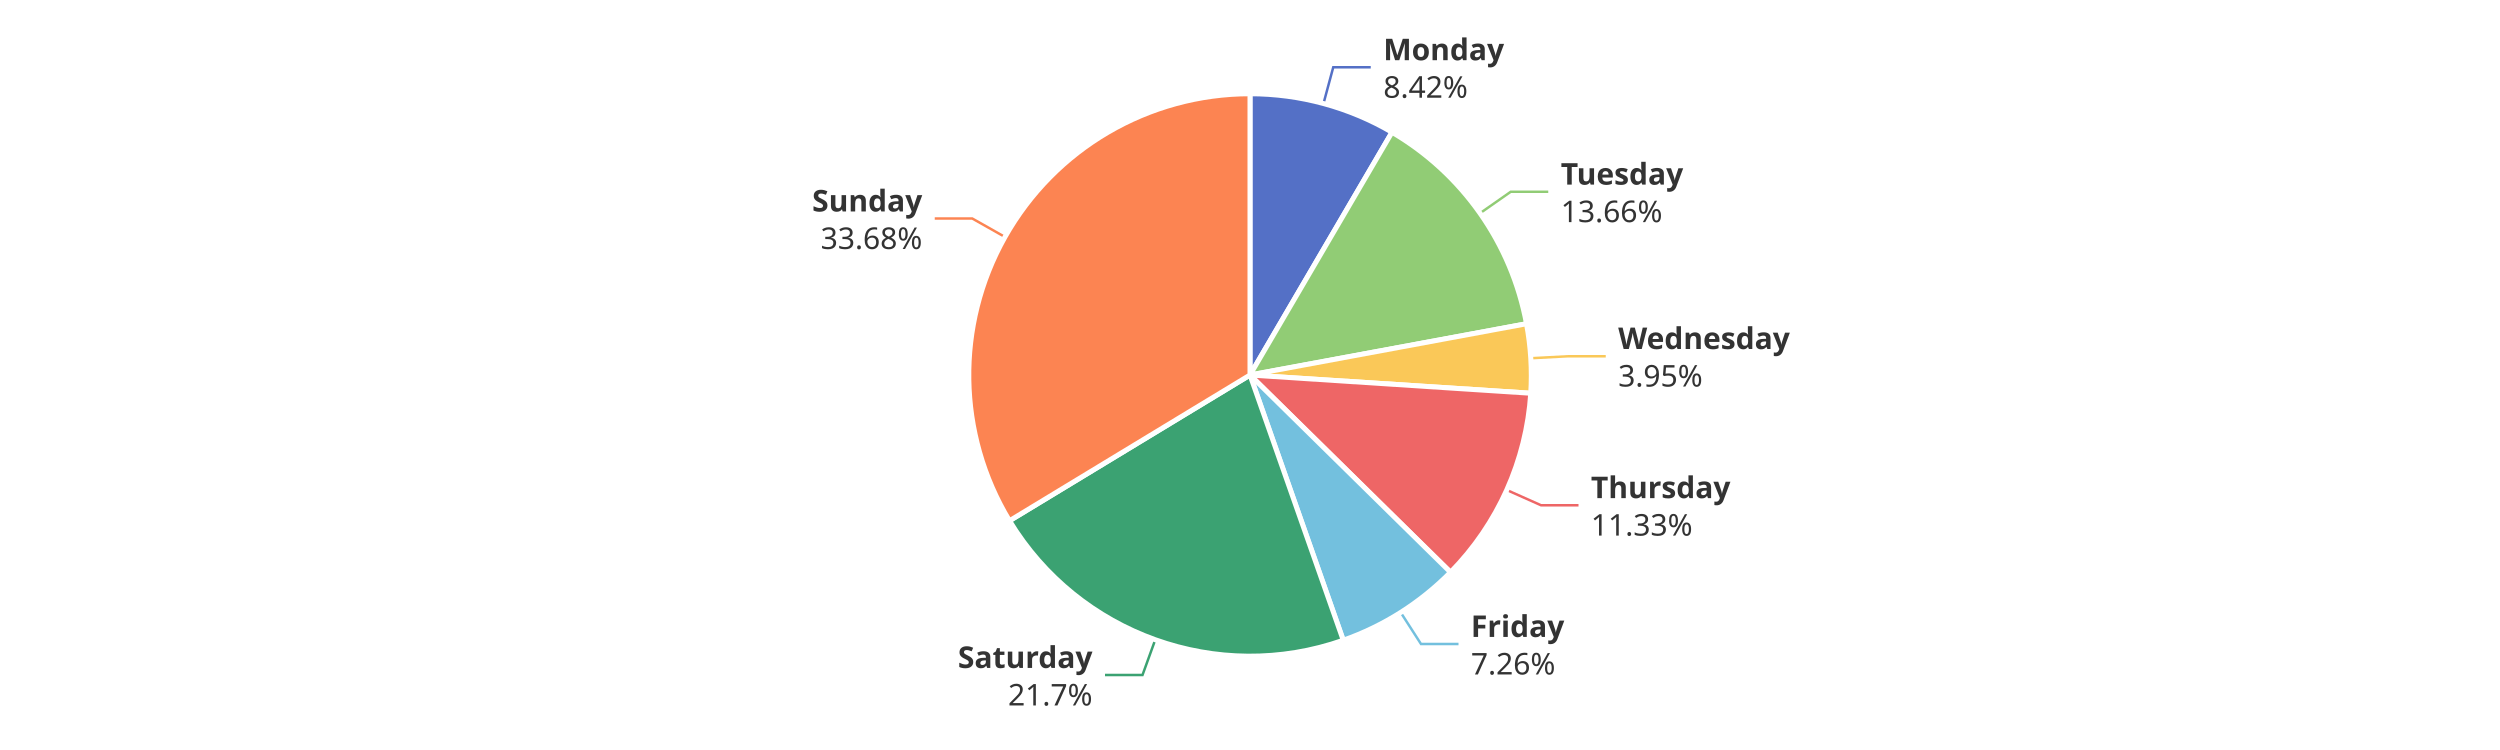
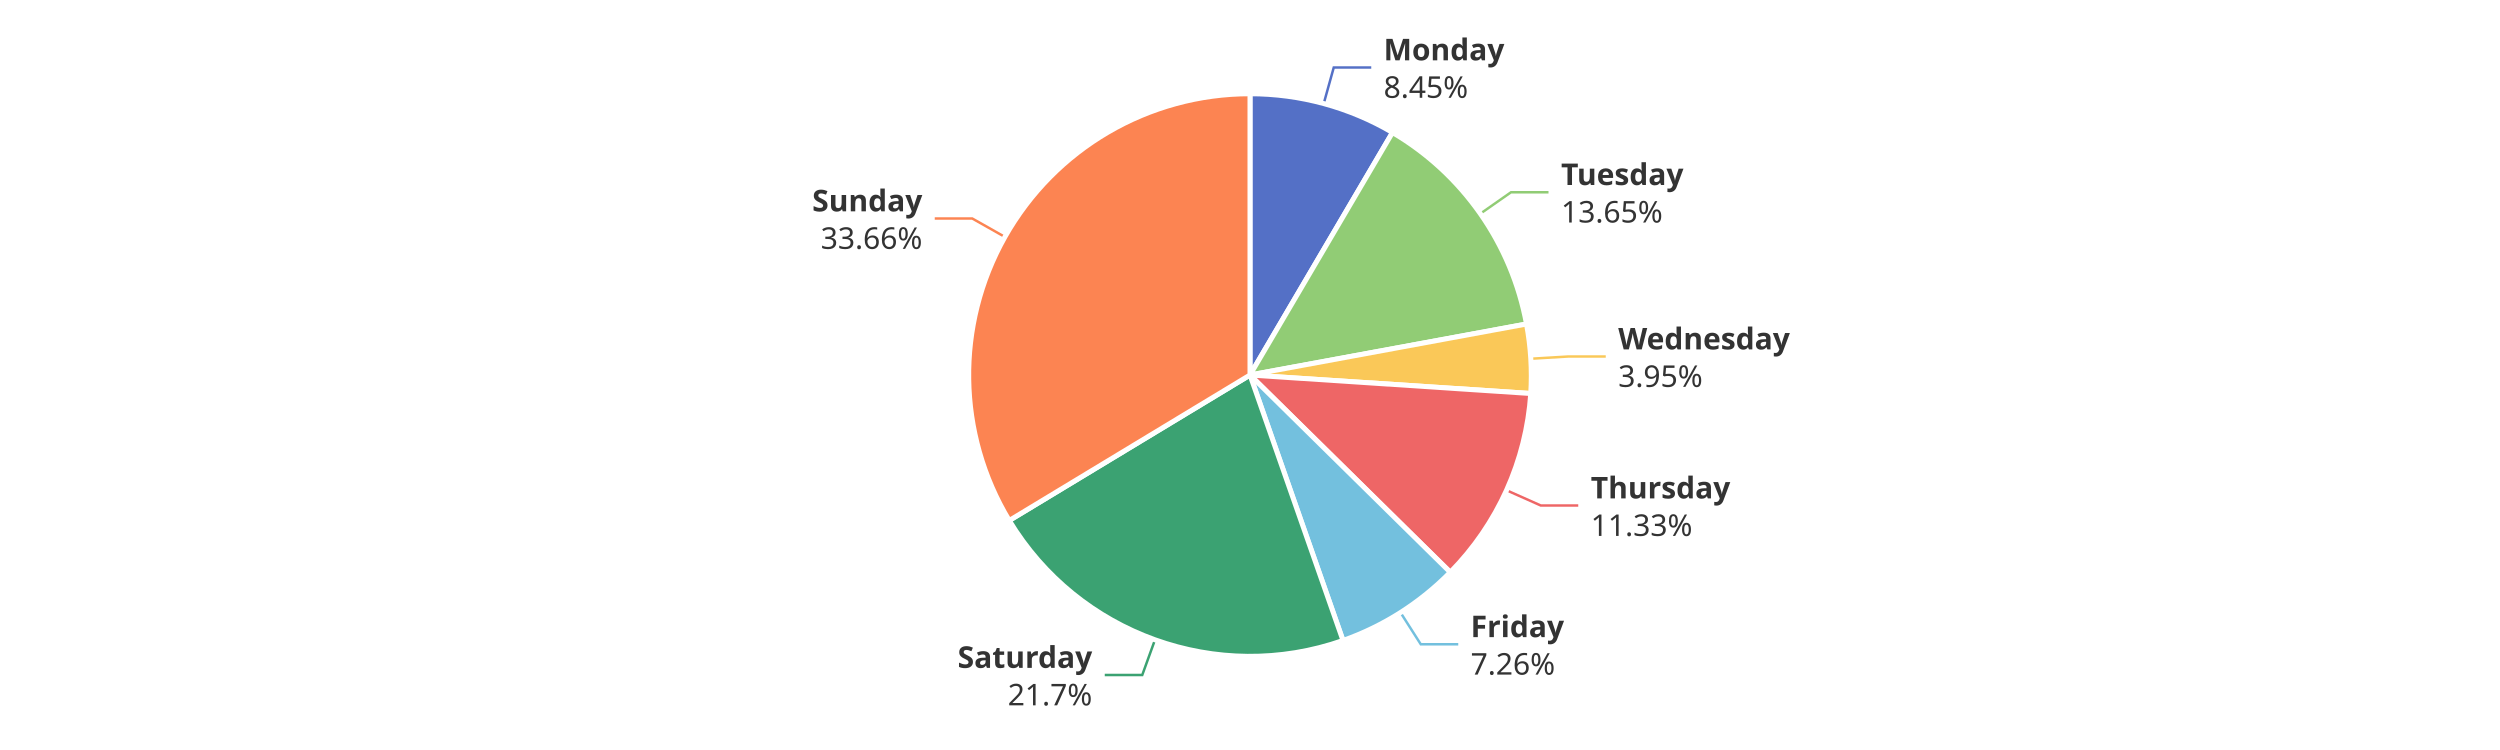
<svg xmlns="http://www.w3.org/2000/svg" width="1000" height="300" version="1.1" baseProfile="full" viewBox="0 0 1000 300">
  <rect width="1000" height="300" x="0" y="0" id="0" fill="#ffffff" />
-   <polyline points="529.4 41.4 533.3 26.9 548.3 26.9" fill="none" stroke="#5470c6" />
-   <polyline points="592 85.3 604.3 76.7 619.3 76.7" fill="none" stroke="#91cc75" />
-   <polyline points="612.3 143.3 627.3 142.5 642.3 142.5" fill="none" stroke="#fac858" />
-   <polyline points="602.7 196 616.4 202.1 631.4 202.1" fill="none" stroke="#ee6666" />
-   <polyline points="560.3 245 568.4 257.6 583.4 257.6" fill="none" stroke="#73c0de" />
-   <polyline points="462.1 255.9 457 270 442 270" fill="none" stroke="#3ba272" />
+   <polyline points="529.5 41.4 533.5 27 548.5 27" fill="none" stroke="#5470c6" />
+   <polyline points="592.1 85.5 604.4 76.9 619.4 76.9" fill="none" stroke="#91cc75" />
+   <polyline points="612.3 143.5 627.3 142.6 642.3 142.6" fill="none" stroke="#fac858" />
+   <polyline points="602.6 196.1 616.3 202.2 631.3 202.2" fill="none" stroke="#ee6666" />
+   <polyline points="560.2 245 568.3 257.7 583.3 257.7" fill="none" stroke="#73c0de" />
+   <polyline points="462 255.9 456.9 270 441.9 270" fill="none" stroke="#3ba272" />
  <polyline points="402 94.8 388.9 87.4 373.9 87.4" fill="none" stroke="#fc8452" />
-   <path d="M500 37.5A112.5 112.5 0 0 1 556.8 52.9L500 150Z" fill="#5470c6" stroke="#fff" stroke-width="2" stroke-linejoin="round" />
-   <path d="M556.8 52.9A112.5 112.5 0 0 1 610.6 129.5L500 150Z" fill="#91cc75" stroke="#fff" stroke-width="2" stroke-linejoin="round" />
-   <path d="M610.6 129.5A112.5 112.5 0 0 1 612.3 157.3L500 150Z" fill="#fac858" stroke="#fff" stroke-width="2" stroke-linejoin="round" />
-   <path d="M612.3 157.3A112.5 112.5 0 0 1 580.2 228.9L500 150Z" fill="#ee6666" stroke="#fff" stroke-width="2" stroke-linejoin="round" />
-   <path d="M580.2 228.9A112.5 112.5 0 0 1 537.3 256.1L500 150Z" fill="#73c0de" stroke="#fff" stroke-width="2" stroke-linejoin="round" />
-   <path d="M537.3 256.1A112.5 112.5 0 0 1 403.8 208.3L500 150Z" fill="#3ba272" stroke="#fff" stroke-width="2" stroke-linejoin="round" />
-   <path d="M403.8 208.3A112.5 112.5 0 0 1 500 37.5L500 150Z" fill="#fc8452" stroke="#fff" stroke-width="2" stroke-linejoin="round" />
-   <path d="M0 -15l42.8 0l0 30l-42.8 0Z" transform="translate(553.3379 26.9356)" fill="none" />
-   <text dominant-baseline="central" text-anchor="start" style="font-size:12px;font-family:sans-serif;font-weight:bold;" y="-7.5" transform="translate(553.3379 26.9356)" fill="#333" stroke="rgb(255,255,255)" stroke-width="2" paint-order="stroke" stroke-miterlimit="2">Monday</text>
-   <text dominant-baseline="central" text-anchor="start" style="font-size:12px;font-family:sans-serif;" y="7.5" transform="translate(553.3379 26.9356)" fill="#333" stroke="rgb(255,255,255)" stroke-width="2" paint-order="stroke" stroke-miterlimit="2">8.42%</text>
-   <path d="M0 -15l46.2 0l0 30l-46.2 0Z" transform="translate(624.3211 76.6968)" fill="none" />
-   <text dominant-baseline="central" text-anchor="start" style="font-size:12px;font-family:sans-serif;font-weight:bold;" y="-7.5" transform="translate(624.3211 76.6968)" fill="#333" stroke="rgb(255,255,255)" stroke-width="2" paint-order="stroke" stroke-miterlimit="2">Tuesday</text>
-   <text dominant-baseline="central" text-anchor="start" style="font-size:12px;font-family:sans-serif;" y="7.5" transform="translate(624.3211 76.6968)" fill="#333" stroke="rgb(255,255,255)" stroke-width="2" paint-order="stroke" stroke-miterlimit="2">13.66%</text>
-   <path d="M0 -15l63.6 0l0 30l-63.6 0Z" transform="translate(647.2765 142.4532)" fill="none" />
-   <text dominant-baseline="central" text-anchor="start" style="font-size:12px;font-family:sans-serif;font-weight:bold;" y="-7.5" transform="translate(647.2765 142.4532)" fill="#333" stroke="rgb(255,255,255)" stroke-width="2" paint-order="stroke" stroke-miterlimit="2">Wednesday</text>
-   <text dominant-baseline="central" text-anchor="start" style="font-size:12px;font-family:sans-serif;" y="7.5" transform="translate(647.2765 142.4532)" fill="#333" stroke="rgb(255,255,255)" stroke-width="2" paint-order="stroke" stroke-miterlimit="2">3.95%</text>
-   <path d="M0 -15l50.2 0l0 30l-50.2 0Z" transform="translate(636.3742 202.0894)" fill="none" />
-   <text dominant-baseline="central" text-anchor="start" style="font-size:12px;font-family:sans-serif;font-weight:bold;" y="-7.5" transform="translate(636.3742 202.0894)" fill="#333" stroke="rgb(255,255,255)" stroke-width="2" paint-order="stroke" stroke-miterlimit="2">Thursday</text>
-   <text dominant-baseline="central" text-anchor="start" style="font-size:12px;font-family:sans-serif;" y="7.5" transform="translate(636.3742 202.0894)" fill="#333" stroke="rgb(255,255,255)" stroke-width="2" paint-order="stroke" stroke-miterlimit="2">11.33%</text>
-   <path d="M0 -15l34.2 0l0 30l-34.2 0Z" transform="translate(588.3578 257.6265)" fill="none" />
-   <text dominant-baseline="central" text-anchor="start" style="font-size:12px;font-family:sans-serif;font-weight:bold;" y="-7.5" transform="translate(588.3578 257.6265)" fill="#333" stroke="rgb(255,255,255)" stroke-width="2" paint-order="stroke" stroke-miterlimit="2">Friday</text>
-   <text dominant-baseline="central" text-anchor="start" style="font-size:12px;font-family:sans-serif;" y="7.5" transform="translate(588.3578 257.6265)" fill="#333" stroke="rgb(255,255,255)" stroke-width="2" paint-order="stroke" stroke-miterlimit="2">7.26%</text>
-   <path d="M-48.2 -15l48.2 0l0 30l-48.2 0Z" transform="translate(436.9953 270.0285)" fill="none" />
-   <text dominant-baseline="central" text-anchor="end" style="font-size:12px;font-family:sans-serif;font-weight:bold;" y="-7.5" transform="translate(436.9953 270.0285)" fill="#333" stroke="rgb(255,255,255)" stroke-width="2" paint-order="stroke" stroke-miterlimit="2">Saturday</text>
-   <text dominant-baseline="central" text-anchor="end" style="font-size:12px;font-family:sans-serif;" y="7.5" transform="translate(436.9953 270.0285)" fill="#333" stroke="rgb(255,255,255)" stroke-width="2" paint-order="stroke" stroke-miterlimit="2">21.7%</text>
-   <path d="M-40.9 -15l40.9 0l0 30l-40.9 0Z" transform="translate(368.9071 87.4332)" fill="none" />
-   <text dominant-baseline="central" text-anchor="end" style="font-size:12px;font-family:sans-serif;font-weight:bold;" y="-7.5" transform="translate(368.9071 87.4332)" fill="#333" stroke="rgb(255,255,255)" stroke-width="2" paint-order="stroke" stroke-miterlimit="2">Sunday</text>
-   <text dominant-baseline="central" text-anchor="end" style="font-size:12px;font-family:sans-serif;" y="7.5" transform="translate(368.9071 87.4332)" fill="#333" stroke="rgb(255,255,255)" stroke-width="2" paint-order="stroke" stroke-miterlimit="2">33.68%</text>
+   <path d="M500 37.5A112.5 112.5 0 0 1 557 53L500 150Z" fill="#5470c6" stroke="#fff" stroke-width="2" stroke-linejoin="round" />
+   <path d="M557 53A112.5 112.5 0 0 1 610.6 129.6L500 150Z" fill="#91cc75" stroke="#fff" stroke-width="2" stroke-linejoin="round" />
+   <path d="M610.6 129.6A112.5 112.5 0 0 1 612.3 157.4L500 150Z" fill="#fac858" stroke="#fff" stroke-width="2" stroke-linejoin="round" />
+   <path d="M612.3 157.4A112.5 112.5 0 0 1 580.1 228.9L500 150Z" fill="#ee6666" stroke="#fff" stroke-width="2" stroke-linejoin="round" />
+   <path d="M580.1 228.9A112.5 112.5 0 0 1 537.2 256.2L500 150Z" fill="#73c0de" stroke="#fff" stroke-width="2" stroke-linejoin="round" />
+   <path d="M537.2 256.2A112.5 112.5 0 0 1 403.7 208.2L500 150Z" fill="#3ba272" stroke="#fff" stroke-width="2" stroke-linejoin="round" />
+   <path d="M403.7 208.2A112.5 112.5 0 0 1 500 37.5L500 150Z" fill="#fc8452" stroke="#fff" stroke-width="2" stroke-linejoin="round" />
+   <path d="M0 -15l42.8 0l0 30l-42.8 0Z" transform="translate(553.4506 26.9662)" fill="none" />
+   <text dominant-baseline="central" text-anchor="start" style="font-size:12px;font-family:sans-serif;font-weight:bold;" y="-7.5" transform="translate(553.4506 26.9662)" fill="#333" stroke="rgb(255,255,255)" stroke-width="2" paint-order="stroke" stroke-miterlimit="2">Monday</text>
+   <text dominant-baseline="central" text-anchor="start" style="font-size:12px;font-family:sans-serif;" y="7.5" transform="translate(553.4506 26.9662)" fill="#333" stroke="rgb(255,255,255)" stroke-width="2" paint-order="stroke" stroke-miterlimit="2">8.45%</text>
+   <path d="M0 -15l46.2 0l0 30l-46.2 0Z" transform="translate(624.4291 76.8508)" fill="none" />
+   <text dominant-baseline="central" text-anchor="start" style="font-size:12px;font-family:sans-serif;font-weight:bold;" y="-7.5" transform="translate(624.4291 76.8508)" fill="#333" stroke="rgb(255,255,255)" stroke-width="2" paint-order="stroke" stroke-miterlimit="2">Tuesday</text>
+   <text dominant-baseline="central" text-anchor="start" style="font-size:12px;font-family:sans-serif;" y="7.5" transform="translate(624.4291 76.8508)" fill="#333" stroke="rgb(255,255,255)" stroke-width="2" paint-order="stroke" stroke-miterlimit="2">13.65%</text>
+   <path d="M0 -15l63.6 0l0 30l-63.6 0Z" transform="translate(647.2847 142.5939)" fill="none" />
+   <text dominant-baseline="central" text-anchor="start" style="font-size:12px;font-family:sans-serif;font-weight:bold;" y="-7.5" transform="translate(647.2847 142.5939)" fill="#333" stroke="rgb(255,255,255)" stroke-width="2" paint-order="stroke" stroke-miterlimit="2">Wednesday</text>
+   <text dominant-baseline="central" text-anchor="start" style="font-size:12px;font-family:sans-serif;" y="7.5" transform="translate(647.2847 142.5939)" fill="#333" stroke="rgb(255,255,255)" stroke-width="2" paint-order="stroke" stroke-miterlimit="2">3.95%</text>
+   <path d="M0 -15l50.2 0l0 30l-50.2 0Z" transform="translate(636.319 202.2124)" fill="none" />
+   <text dominant-baseline="central" text-anchor="start" style="font-size:12px;font-family:sans-serif;font-weight:bold;" y="-7.5" transform="translate(636.319 202.2124)" fill="#333" stroke="rgb(255,255,255)" stroke-width="2" paint-order="stroke" stroke-miterlimit="2">Thursday</text>
+   <text dominant-baseline="central" text-anchor="start" style="font-size:12px;font-family:sans-serif;" y="7.5" transform="translate(636.319 202.2124)" fill="#333" stroke="rgb(255,255,255)" stroke-width="2" paint-order="stroke" stroke-miterlimit="2">11.33%</text>
+   <path d="M0 -15l34.2 0l0 30l-34.2 0Z" transform="translate(588.2503 257.6947)" fill="none" />
+   <text dominant-baseline="central" text-anchor="start" style="font-size:12px;font-family:sans-serif;font-weight:bold;" y="-7.5" transform="translate(588.2503 257.6947)" fill="#333" stroke="rgb(255,255,255)" stroke-width="2" paint-order="stroke" stroke-miterlimit="2">Friday</text>
+   <text dominant-baseline="central" text-anchor="start" style="font-size:12px;font-family:sans-serif;" y="7.5" transform="translate(588.2503 257.6947)" fill="#333" stroke="rgb(255,255,255)" stroke-width="2" paint-order="stroke" stroke-miterlimit="2">7.26%</text>
+   <path d="M-48.2 -15l48.2 0l0 30l-48.2 0Z" transform="translate(436.8863 269.9894)" fill="none" />
+   <text dominant-baseline="central" text-anchor="end" style="font-size:12px;font-family:sans-serif;font-weight:bold;" y="-7.5" transform="translate(436.8863 269.9894)" fill="#333" stroke="rgb(255,255,255)" stroke-width="2" paint-order="stroke" stroke-miterlimit="2">Saturday</text>
+   <text dominant-baseline="central" text-anchor="end" style="font-size:12px;font-family:sans-serif;" y="7.5" transform="translate(436.8863 269.9894)" fill="#333" stroke="rgb(255,255,255)" stroke-width="2" paint-order="stroke" stroke-miterlimit="2">21.7%</text>
+   <path d="M-40.9 -15l40.9 0l0 30l-40.9 0Z" transform="translate(368.9334 87.3865)" fill="none" />
+   <text dominant-baseline="central" text-anchor="end" style="font-size:12px;font-family:sans-serif;font-weight:bold;" y="-7.5" transform="translate(368.9334 87.3865)" fill="#333" stroke="rgb(255,255,255)" stroke-width="2" paint-order="stroke" stroke-miterlimit="2">Sunday</text>
+   <text dominant-baseline="central" text-anchor="end" style="font-size:12px;font-family:sans-serif;" y="7.5" transform="translate(368.9334 87.3865)" fill="#333" stroke="rgb(255,255,255)" stroke-width="2" paint-order="stroke" stroke-miterlimit="2">33.66%</text>
</svg>
